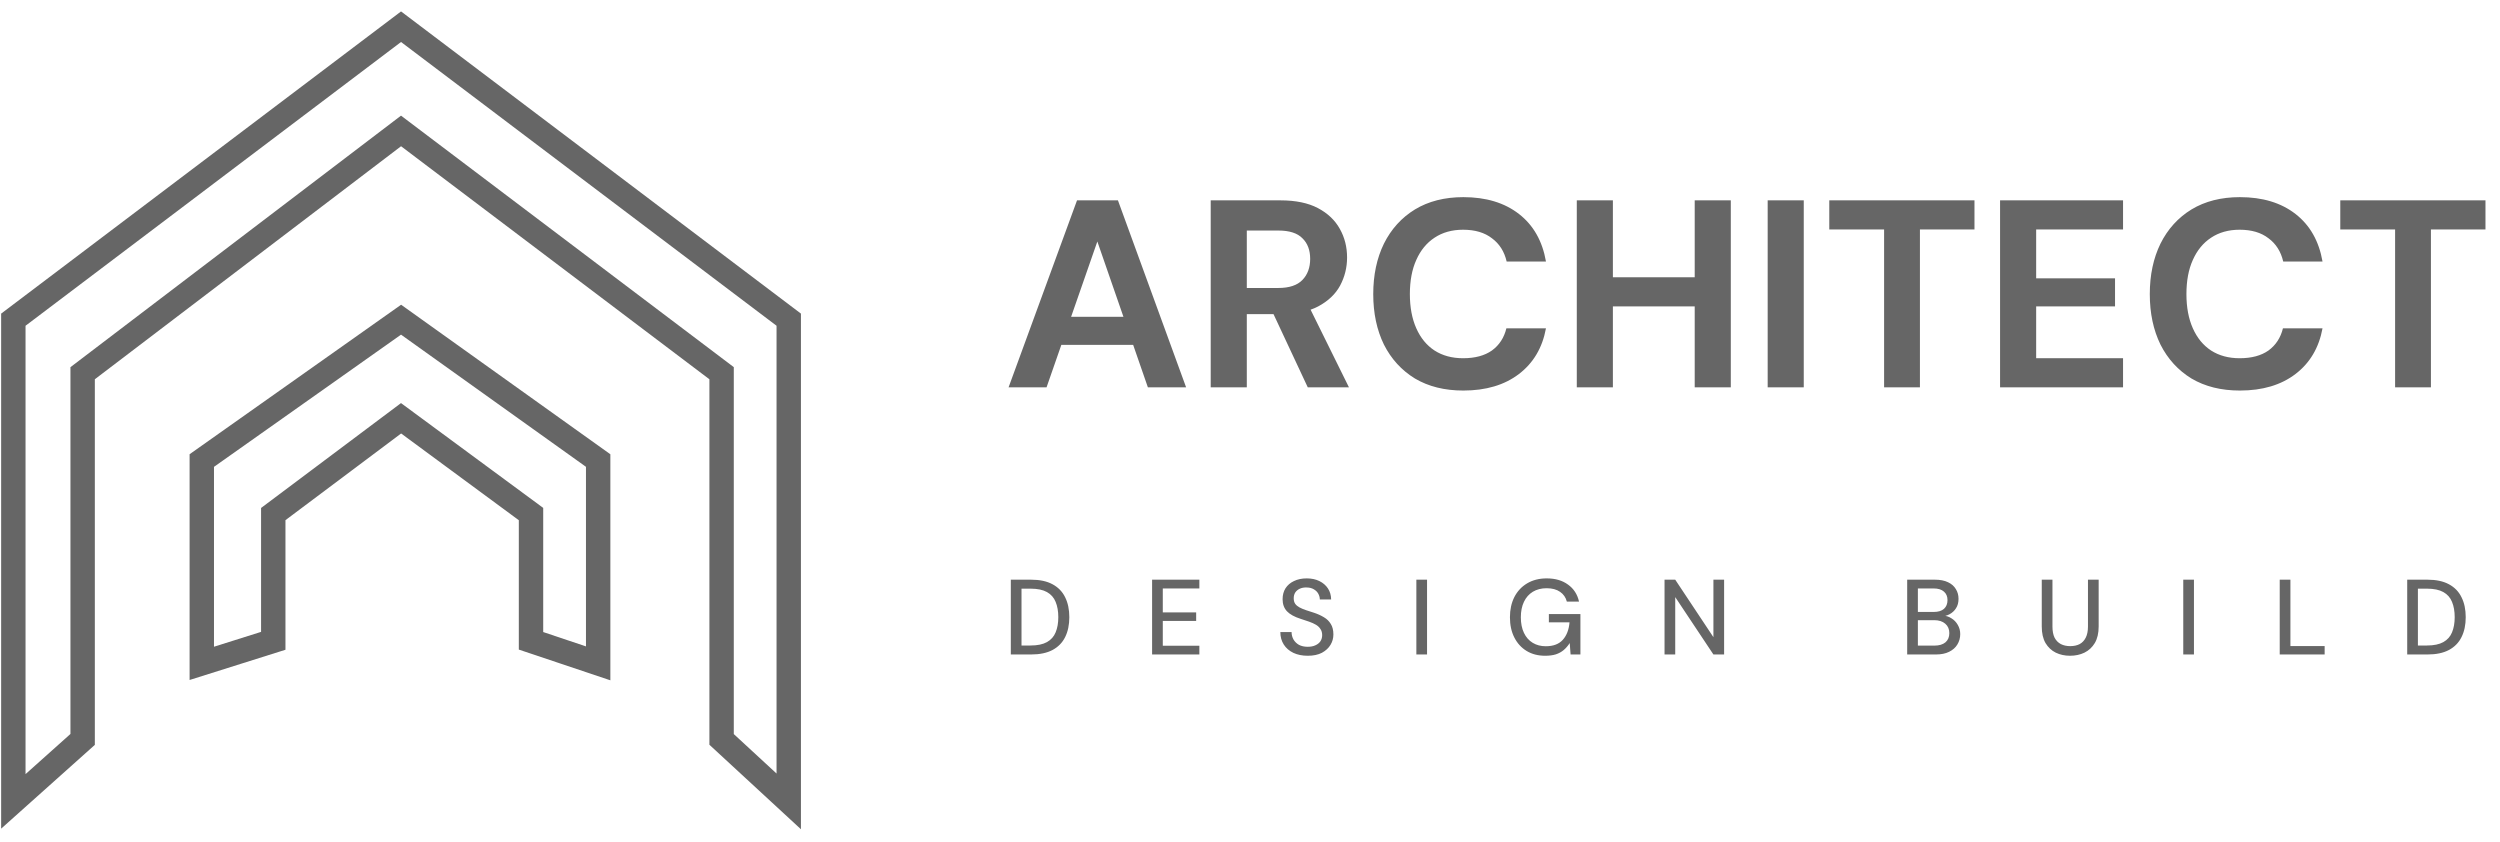
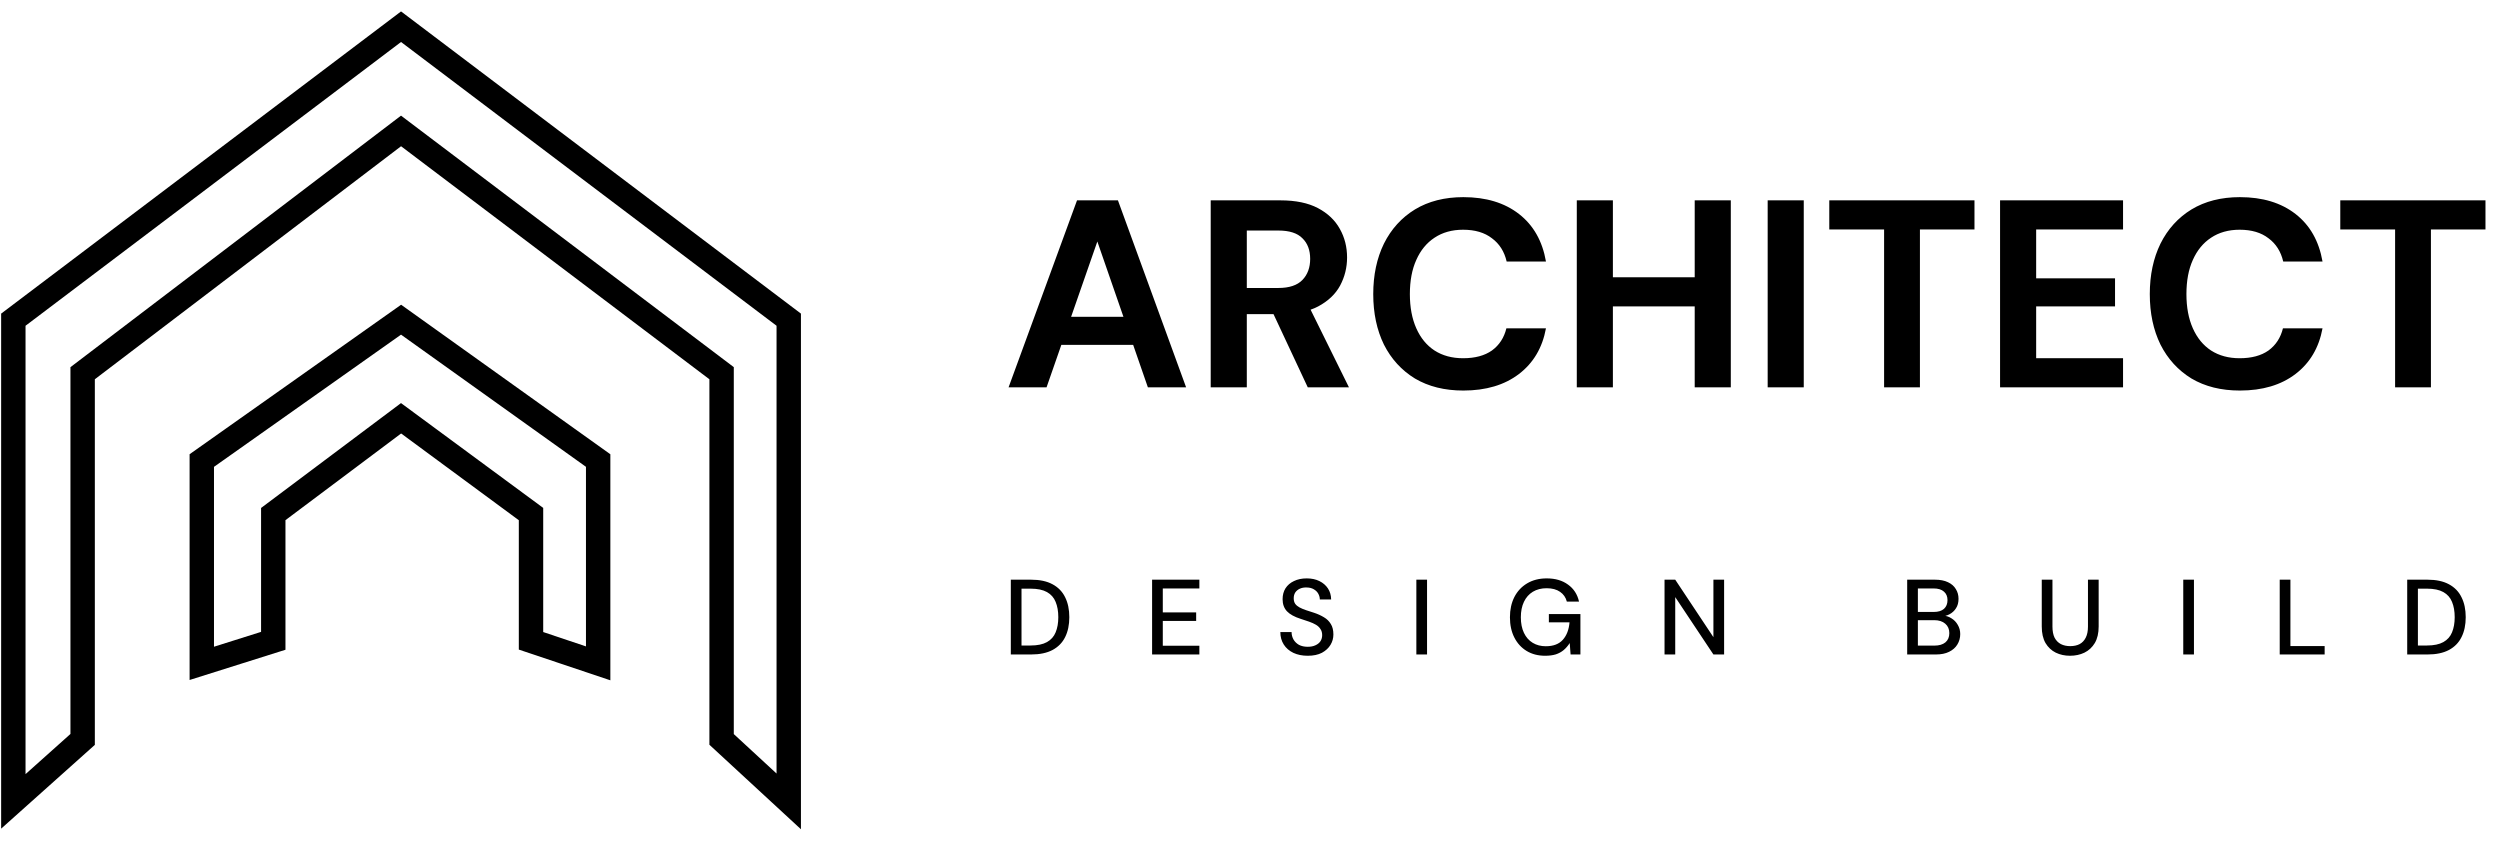
<svg xmlns="http://www.w3.org/2000/svg" width="205" height="69" viewBox="0 0 205 69" fill="none">
-   <path d="M1.094 26.214V65.714L6.777 60.632V30.603L32.885 10.737L59.171 30.603V60.632L64.677 65.714V26.214L32.885 2.19L1.094 26.214Z" stroke="#666666" stroke-width="2" />
-   <path d="M16.547 37.764V54.395L22.408 52.547V42.153L32.887 34.299L43.543 42.153V52.547L49.049 54.395V37.764L32.887 26.214L16.547 37.764Z" stroke="#666666" stroke-width="2" />
-   <path d="M82.703 31.762L88.316 16.429H91.671L97.261 31.762H94.126L89.982 19.802L85.817 31.762H82.703ZM85.181 28.279L85.97 25.979H93.775L94.543 28.279H85.181ZM99.278 31.762V16.429H105.001C106.243 16.429 107.266 16.641 108.07 17.064C108.874 17.488 109.473 18.057 109.868 18.773C110.263 19.474 110.46 20.255 110.46 21.116C110.46 21.934 110.27 22.701 109.89 23.416C109.51 24.117 108.911 24.687 108.092 25.125C107.288 25.549 106.25 25.76 104.979 25.76H102.238V31.762H99.278ZM107.237 31.762L104.08 25.015H107.281L110.614 31.762H107.237ZM102.238 23.614H104.825C105.717 23.614 106.375 23.395 106.799 22.956C107.222 22.518 107.434 21.942 107.434 21.226C107.434 20.511 107.222 19.948 106.799 19.539C106.389 19.116 105.732 18.904 104.825 18.904H102.238V23.614ZM119.994 32.025C118.46 32.025 117.137 31.697 116.026 31.039C114.93 30.368 114.082 29.44 113.483 28.257C112.898 27.06 112.606 25.68 112.606 24.117C112.606 22.555 112.898 21.175 113.483 19.977C114.082 18.78 114.93 17.845 116.026 17.174C117.137 16.502 118.46 16.166 119.994 16.166C121.85 16.166 123.371 16.626 124.555 17.546C125.739 18.466 126.477 19.766 126.769 21.445H123.546C123.357 20.627 122.954 19.992 122.34 19.539C121.741 19.072 120.952 18.838 119.973 18.838C119.066 18.838 118.284 19.057 117.627 19.495C116.983 19.919 116.486 20.525 116.136 21.314C115.785 22.088 115.609 23.022 115.609 24.117C115.609 25.198 115.785 26.133 116.136 26.921C116.486 27.71 116.983 28.316 117.627 28.739C118.284 29.163 119.066 29.375 119.973 29.375C120.952 29.375 121.741 29.163 122.34 28.739C122.94 28.301 123.335 27.695 123.524 26.921H126.769C126.477 28.513 125.739 29.762 124.555 30.667C123.371 31.572 121.85 32.025 119.994 32.025ZM138.966 31.762V16.429H141.926V31.762H138.966ZM129.297 31.762V16.429H132.257V31.762H129.297ZM131.841 25.125V22.737H139.471V25.125H131.841ZM144.949 31.762V16.429H147.908V31.762H144.949ZM154.496 31.762V18.817H150.001V16.429H161.907V18.817H157.434V31.762H154.496ZM164.005 31.762V16.429H174.09V18.817H166.965V22.825H173.433V25.125H166.965V29.375H174.09V31.762H164.005ZM183.672 32.025C182.137 32.025 180.814 31.697 179.703 31.039C178.607 30.368 177.758 29.44 177.16 28.257C176.574 27.06 176.283 25.68 176.283 24.117C176.283 22.555 176.574 21.175 177.16 19.977C177.758 18.78 178.607 17.845 179.703 17.174C180.814 16.502 182.137 16.166 183.672 16.166C185.528 16.166 187.048 16.626 188.232 17.546C189.416 18.466 190.154 19.766 190.447 21.445H187.224C187.033 20.627 186.632 19.992 186.018 19.539C185.418 19.072 184.629 18.838 183.65 18.838C182.743 18.838 181.961 19.057 181.304 19.495C180.66 19.919 180.164 20.525 179.813 21.314C179.462 22.088 179.287 23.022 179.287 24.117C179.287 25.198 179.462 26.133 179.813 26.921C180.164 27.71 180.66 28.316 181.304 28.739C181.961 29.163 182.743 29.375 183.65 29.375C184.629 29.375 185.418 29.163 186.018 28.739C186.616 28.301 187.011 27.695 187.202 26.921H190.447C190.154 28.513 189.416 29.762 188.232 30.667C187.048 31.572 185.528 32.025 183.672 32.025ZM196.398 31.762V18.817H191.903V16.429H203.809V18.817H199.336V31.762H196.398ZM82.887 53.667V47.534H84.545C85.258 47.534 85.846 47.659 86.308 47.91C86.775 48.161 87.12 48.518 87.343 48.979C87.57 49.435 87.684 49.978 87.684 50.609C87.684 51.24 87.57 51.783 87.343 52.239C87.12 52.694 86.775 53.048 86.308 53.299C85.846 53.544 85.258 53.667 84.545 53.667H82.887ZM83.764 52.931H84.51C85.071 52.931 85.518 52.837 85.852 52.651C86.185 52.464 86.422 52.198 86.562 51.853C86.708 51.503 86.781 51.088 86.781 50.609C86.781 50.124 86.708 49.707 86.562 49.356C86.422 49.006 86.185 48.737 85.852 48.55C85.518 48.363 85.071 48.27 84.51 48.27H83.764V52.931ZM94.472 53.667V47.534H98.348V48.252H95.349V50.215H98.085V50.916H95.349V52.949H98.348V53.667H94.472ZM107.234 53.772C106.789 53.772 106.398 53.693 106.058 53.535C105.719 53.372 105.456 53.144 105.269 52.852C105.082 52.56 104.988 52.218 104.988 51.827H105.909C105.909 52.049 105.962 52.253 106.067 52.44C106.172 52.621 106.322 52.767 106.514 52.878C106.713 52.983 106.953 53.036 107.234 53.036C107.479 53.036 107.69 52.995 107.865 52.913C108.046 52.832 108.184 52.721 108.277 52.581C108.371 52.434 108.418 52.268 108.418 52.081C108.418 51.883 108.371 51.716 108.277 51.582C108.19 51.441 108.067 51.325 107.909 51.231C107.751 51.138 107.564 51.053 107.348 50.977C107.137 50.901 106.909 50.825 106.664 50.749C106.149 50.586 105.772 50.378 105.532 50.127C105.292 49.87 105.173 49.54 105.173 49.137C105.173 48.792 105.252 48.495 105.409 48.243C105.573 47.986 105.804 47.788 106.102 47.648C106.4 47.502 106.748 47.428 107.146 47.428C107.549 47.428 107.897 47.502 108.19 47.648C108.488 47.794 108.722 47.995 108.891 48.252C109.061 48.509 109.148 48.81 109.154 49.155H108.225C108.225 48.997 108.184 48.842 108.102 48.69C108.02 48.538 107.897 48.416 107.734 48.322C107.57 48.223 107.368 48.173 107.128 48.173C106.93 48.167 106.751 48.2 106.593 48.27C106.436 48.34 106.31 48.442 106.216 48.576C106.129 48.711 106.085 48.871 106.085 49.058C106.085 49.245 106.126 49.397 106.208 49.514C106.289 49.625 106.403 49.721 106.55 49.803C106.701 49.885 106.88 49.961 107.085 50.031C107.289 50.095 107.514 50.168 107.76 50.25C108.058 50.349 108.327 50.472 108.567 50.618C108.806 50.758 108.993 50.942 109.128 51.17C109.268 51.392 109.338 51.678 109.338 52.029C109.338 52.332 109.26 52.615 109.102 52.878C108.944 53.141 108.71 53.357 108.4 53.527C108.09 53.69 107.701 53.772 107.234 53.772ZM116.141 53.667V47.534H117.018V53.667H116.141ZM126.7 53.772C126.121 53.772 125.616 53.641 125.183 53.378C124.75 53.115 124.415 52.747 124.175 52.274C123.934 51.801 123.815 51.249 123.815 50.618C123.815 49.993 123.934 49.441 124.175 48.962C124.42 48.483 124.768 48.109 125.218 47.84C125.674 47.566 126.212 47.428 126.832 47.428C127.533 47.428 128.116 47.598 128.577 47.937C129.045 48.27 129.346 48.734 129.48 49.33H128.481C128.393 48.991 128.209 48.725 127.928 48.532C127.647 48.334 127.279 48.235 126.823 48.235C126.39 48.235 126.013 48.331 125.692 48.524C125.376 48.717 125.134 48.991 124.964 49.347C124.794 49.704 124.709 50.127 124.709 50.618C124.709 51.114 124.794 51.541 124.964 51.897C125.134 52.253 125.373 52.525 125.683 52.712C125.993 52.899 126.349 52.992 126.753 52.992C127.372 52.992 127.84 52.814 128.156 52.458C128.472 52.102 128.653 51.625 128.7 51.03H127.007V50.355H129.594V53.667H128.788L128.717 52.729C128.572 52.957 128.405 53.15 128.218 53.308C128.037 53.46 127.823 53.576 127.577 53.658C127.332 53.734 127.039 53.772 126.7 53.772ZM136.492 53.667V47.534H137.369L140.5 52.248V47.534H141.377V53.667H140.5L137.369 48.962V53.667H136.492ZM156.389 53.667V47.534H158.661C159.094 47.534 159.453 47.604 159.739 47.744C160.026 47.878 160.239 48.065 160.379 48.305C160.526 48.538 160.599 48.804 160.599 49.102C160.599 49.412 160.529 49.672 160.388 49.882C160.255 50.092 160.076 50.256 159.853 50.373C159.637 50.483 159.404 50.548 159.152 50.565L159.283 50.478C159.553 50.483 159.795 50.556 160.011 50.697C160.234 50.831 160.409 51.012 160.537 51.24C160.672 51.468 160.739 51.719 160.739 51.993C160.739 52.309 160.66 52.595 160.502 52.852C160.351 53.103 160.125 53.302 159.827 53.448C159.535 53.594 159.173 53.667 158.739 53.667H156.389ZM157.266 52.94H158.625C159.006 52.94 159.304 52.852 159.52 52.677C159.737 52.496 159.845 52.242 159.845 51.915C159.845 51.593 159.734 51.336 159.511 51.144C159.29 50.951 158.988 50.854 158.608 50.854H157.266V52.94ZM157.266 50.18H158.564C158.932 50.18 159.213 50.095 159.406 49.926C159.599 49.75 159.695 49.511 159.695 49.207C159.695 48.915 159.599 48.684 159.406 48.515C159.213 48.34 158.927 48.252 158.547 48.252H157.266V50.18ZM169.739 53.772C169.312 53.772 168.924 53.687 168.573 53.518C168.222 53.343 167.941 53.08 167.731 52.729C167.526 52.373 167.424 51.92 167.424 51.371V47.534H168.301V51.38C168.301 51.748 168.359 52.052 168.476 52.291C168.599 52.525 168.771 52.7 168.994 52.817C169.215 52.928 169.47 52.983 169.757 52.983C170.055 52.983 170.312 52.928 170.529 52.817C170.745 52.7 170.911 52.525 171.029 52.291C171.151 52.052 171.213 51.748 171.213 51.38V47.534H172.09V51.371C172.09 51.92 171.984 52.373 171.774 52.729C171.563 53.08 171.28 53.343 170.923 53.518C170.572 53.687 170.178 53.772 169.739 53.772ZM179.027 53.667V47.534H179.904V53.667H179.027ZM186.937 53.667V47.534H187.814V52.975H190.621V53.667H186.937ZM197.391 53.667V47.534H199.049C199.763 47.534 200.35 47.659 200.812 47.91C201.28 48.161 201.624 48.518 201.846 48.979C202.075 49.435 202.189 49.978 202.189 50.609C202.189 51.24 202.075 51.783 201.846 52.239C201.624 52.694 201.28 53.048 200.812 53.299C200.35 53.544 199.763 53.667 199.049 53.667H197.391ZM198.268 52.931H199.014C199.575 52.931 200.022 52.837 200.356 52.651C200.689 52.464 200.926 52.198 201.066 51.853C201.212 51.503 201.285 51.088 201.285 50.609C201.285 50.124 201.212 49.707 201.066 49.356C200.926 49.006 200.689 48.737 200.356 48.55C200.022 48.363 199.575 48.27 199.014 48.27H198.268V52.931Z" fill="#666666" />
+   <path d="M1.094 26.214V65.714L6.777 60.632V30.603L32.885 10.737L59.171 30.603V60.632L64.677 65.714V26.214L32.885 2.19L1.094 26.214Z" stroke="black" stroke-width="2" />
+   <path d="M16.547 37.764V54.395L22.408 52.547V42.153L32.887 34.299L43.543 42.153V52.547L49.049 54.395V37.764L32.887 26.214L16.547 37.764Z" stroke="black" stroke-width="2" />
+   <path d="M82.703 31.762L88.316 16.429H91.671L97.261 31.762H94.126L89.982 19.802L85.817 31.762H82.703ZM85.181 28.279L85.97 25.979H93.775L94.543 28.279H85.181ZM99.278 31.762V16.429H105.001C106.243 16.429 107.266 16.641 108.07 17.064C108.874 17.488 109.473 18.057 109.868 18.773C110.263 19.474 110.46 20.255 110.46 21.116C110.46 21.934 110.27 22.701 109.89 23.416C109.51 24.117 108.911 24.687 108.092 25.125C107.288 25.549 106.25 25.76 104.979 25.76H102.238V31.762H99.278ZM107.237 31.762L104.08 25.015H107.281L110.614 31.762H107.237ZM102.238 23.614H104.825C105.717 23.614 106.375 23.395 106.799 22.956C107.222 22.518 107.434 21.942 107.434 21.226C107.434 20.511 107.222 19.948 106.799 19.539C106.389 19.116 105.732 18.904 104.825 18.904H102.238V23.614ZM119.994 32.025C118.46 32.025 117.137 31.697 116.026 31.039C114.93 30.368 114.082 29.44 113.483 28.257C112.898 27.06 112.606 25.68 112.606 24.117C112.606 22.555 112.898 21.175 113.483 19.977C114.082 18.78 114.93 17.845 116.026 17.174C117.137 16.502 118.46 16.166 119.994 16.166C121.85 16.166 123.371 16.626 124.555 17.546C125.739 18.466 126.477 19.766 126.769 21.445H123.546C123.357 20.627 122.954 19.992 122.34 19.539C121.741 19.072 120.952 18.838 119.973 18.838C119.066 18.838 118.284 19.057 117.627 19.495C116.983 19.919 116.486 20.525 116.136 21.314C115.785 22.088 115.609 23.022 115.609 24.117C115.609 25.198 115.785 26.133 116.136 26.921C116.486 27.71 116.983 28.316 117.627 28.739C118.284 29.163 119.066 29.375 119.973 29.375C120.952 29.375 121.741 29.163 122.34 28.739C122.94 28.301 123.335 27.695 123.524 26.921H126.769C126.477 28.513 125.739 29.762 124.555 30.667C123.371 31.572 121.85 32.025 119.994 32.025ZM138.966 31.762V16.429H141.926V31.762H138.966ZM129.297 31.762V16.429H132.257V31.762H129.297ZM131.841 25.125V22.737H139.471V25.125H131.841ZM144.949 31.762V16.429H147.908V31.762H144.949ZM154.496 31.762V18.817H150.001V16.429H161.907V18.817H157.434V31.762H154.496ZM164.005 31.762V16.429H174.09V18.817H166.965V22.825H173.433V25.125H166.965V29.375H174.09V31.762H164.005ZM183.672 32.025C182.137 32.025 180.814 31.697 179.703 31.039C178.607 30.368 177.758 29.44 177.16 28.257C176.574 27.06 176.283 25.68 176.283 24.117C176.283 22.555 176.574 21.175 177.16 19.977C177.758 18.78 178.607 17.845 179.703 17.174C180.814 16.502 182.137 16.166 183.672 16.166C185.528 16.166 187.048 16.626 188.232 17.546C189.416 18.466 190.154 19.766 190.447 21.445H187.224C187.033 20.627 186.632 19.992 186.018 19.539C185.418 19.072 184.629 18.838 183.65 18.838C182.743 18.838 181.961 19.057 181.304 19.495C180.66 19.919 180.164 20.525 179.813 21.314C179.462 22.088 179.287 23.022 179.287 24.117C179.287 25.198 179.462 26.133 179.813 26.921C180.164 27.71 180.66 28.316 181.304 28.739C181.961 29.163 182.743 29.375 183.65 29.375C184.629 29.375 185.418 29.163 186.018 28.739C186.616 28.301 187.011 27.695 187.202 26.921H190.447C190.154 28.513 189.416 29.762 188.232 30.667C187.048 31.572 185.528 32.025 183.672 32.025ZM196.398 31.762V18.817H191.903V16.429H203.809V18.817H199.336V31.762H196.398ZM82.887 53.667V47.534H84.545C85.258 47.534 85.846 47.659 86.308 47.91C86.775 48.161 87.12 48.518 87.343 48.979C87.57 49.435 87.684 49.978 87.684 50.609C87.684 51.24 87.57 51.783 87.343 52.239C87.12 52.694 86.775 53.048 86.308 53.299C85.846 53.544 85.258 53.667 84.545 53.667H82.887ZM83.764 52.931H84.51C85.071 52.931 85.518 52.837 85.852 52.651C86.185 52.464 86.422 52.198 86.562 51.853C86.708 51.503 86.781 51.088 86.781 50.609C86.781 50.124 86.708 49.707 86.562 49.356C86.422 49.006 86.185 48.737 85.852 48.55C85.518 48.363 85.071 48.27 84.51 48.27H83.764V52.931ZM94.472 53.667V47.534H98.348V48.252H95.349V50.215H98.085V50.916H95.349V52.949H98.348V53.667H94.472ZM107.234 53.772C106.789 53.772 106.398 53.693 106.058 53.535C105.719 53.372 105.456 53.144 105.269 52.852C105.082 52.56 104.988 52.218 104.988 51.827H105.909C105.909 52.049 105.962 52.253 106.067 52.44C106.172 52.621 106.322 52.767 106.514 52.878C106.713 52.983 106.953 53.036 107.234 53.036C107.479 53.036 107.69 52.995 107.865 52.913C108.046 52.832 108.184 52.721 108.277 52.581C108.371 52.434 108.418 52.268 108.418 52.081C108.418 51.883 108.371 51.716 108.277 51.582C108.19 51.441 108.067 51.325 107.909 51.231C107.751 51.138 107.564 51.053 107.348 50.977C107.137 50.901 106.909 50.825 106.664 50.749C106.149 50.586 105.772 50.378 105.532 50.127C105.292 49.87 105.173 49.54 105.173 49.137C105.173 48.792 105.252 48.495 105.409 48.243C105.573 47.986 105.804 47.788 106.102 47.648C106.4 47.502 106.748 47.428 107.146 47.428C107.549 47.428 107.897 47.502 108.19 47.648C108.488 47.794 108.722 47.995 108.891 48.252C109.061 48.509 109.148 48.81 109.154 49.155H108.225C108.225 48.997 108.184 48.842 108.102 48.69C108.02 48.538 107.897 48.416 107.734 48.322C107.57 48.223 107.368 48.173 107.128 48.173C106.93 48.167 106.751 48.2 106.593 48.27C106.436 48.34 106.31 48.442 106.216 48.576C106.129 48.711 106.085 48.871 106.085 49.058C106.085 49.245 106.126 49.397 106.208 49.514C106.289 49.625 106.403 49.721 106.55 49.803C106.701 49.885 106.88 49.961 107.085 50.031C107.289 50.095 107.514 50.168 107.76 50.25C108.058 50.349 108.327 50.472 108.567 50.618C108.806 50.758 108.993 50.942 109.128 51.17C109.268 51.392 109.338 51.678 109.338 52.029C109.338 52.332 109.26 52.615 109.102 52.878C108.944 53.141 108.71 53.357 108.4 53.527C108.09 53.69 107.701 53.772 107.234 53.772ZM116.141 53.667V47.534H117.018V53.667H116.141ZM126.7 53.772C126.121 53.772 125.616 53.641 125.183 53.378C124.75 53.115 124.415 52.747 124.175 52.274C123.934 51.801 123.815 51.249 123.815 50.618C123.815 49.993 123.934 49.441 124.175 48.962C124.42 48.483 124.768 48.109 125.218 47.84C125.674 47.566 126.212 47.428 126.832 47.428C127.533 47.428 128.116 47.598 128.577 47.937C129.045 48.27 129.346 48.734 129.48 49.33H128.481C128.393 48.991 128.209 48.725 127.928 48.532C127.647 48.334 127.279 48.235 126.823 48.235C126.39 48.235 126.013 48.331 125.692 48.524C125.376 48.717 125.134 48.991 124.964 49.347C124.794 49.704 124.709 50.127 124.709 50.618C124.709 51.114 124.794 51.541 124.964 51.897C125.134 52.253 125.373 52.525 125.683 52.712C125.993 52.899 126.349 52.992 126.753 52.992C127.372 52.992 127.84 52.814 128.156 52.458C128.472 52.102 128.653 51.625 128.7 51.03H127.007V50.355H129.594V53.667H128.788L128.717 52.729C128.572 52.957 128.405 53.15 128.218 53.308C128.037 53.46 127.823 53.576 127.577 53.658C127.332 53.734 127.039 53.772 126.7 53.772ZM136.492 53.667V47.534H137.369L140.5 52.248V47.534H141.377V53.667H140.5L137.369 48.962V53.667H136.492ZM156.389 53.667V47.534H158.661C159.094 47.534 159.453 47.604 159.739 47.744C160.026 47.878 160.239 48.065 160.379 48.305C160.526 48.538 160.599 48.804 160.599 49.102C160.599 49.412 160.529 49.672 160.388 49.882C160.255 50.092 160.076 50.256 159.853 50.373C159.637 50.483 159.404 50.548 159.152 50.565L159.283 50.478C159.553 50.483 159.795 50.556 160.011 50.697C160.234 50.831 160.409 51.012 160.537 51.24C160.672 51.468 160.739 51.719 160.739 51.993C160.739 52.309 160.66 52.595 160.502 52.852C160.351 53.103 160.125 53.302 159.827 53.448C159.535 53.594 159.173 53.667 158.739 53.667H156.389ZM157.266 52.94H158.625C159.006 52.94 159.304 52.852 159.52 52.677C159.737 52.496 159.845 52.242 159.845 51.915C159.845 51.593 159.734 51.336 159.511 51.144C159.29 50.951 158.988 50.854 158.608 50.854H157.266V52.94ZM157.266 50.18H158.564C158.932 50.18 159.213 50.095 159.406 49.926C159.599 49.75 159.695 49.511 159.695 49.207C159.695 48.915 159.599 48.684 159.406 48.515C159.213 48.34 158.927 48.252 158.547 48.252H157.266V50.18ZM169.739 53.772C169.312 53.772 168.924 53.687 168.573 53.518C168.222 53.343 167.941 53.08 167.731 52.729C167.526 52.373 167.424 51.92 167.424 51.371V47.534H168.301V51.38C168.301 51.748 168.359 52.052 168.476 52.291C168.599 52.525 168.771 52.7 168.994 52.817C169.215 52.928 169.47 52.983 169.757 52.983C170.055 52.983 170.312 52.928 170.529 52.817C170.745 52.7 170.911 52.525 171.029 52.291C171.151 52.052 171.213 51.748 171.213 51.38V47.534H172.09V51.371C172.09 51.92 171.984 52.373 171.774 52.729C171.563 53.08 171.28 53.343 170.923 53.518C170.572 53.687 170.178 53.772 169.739 53.772ZM179.027 53.667V47.534H179.904V53.667H179.027ZM186.937 53.667V47.534H187.814V52.975H190.621V53.667H186.937ZM197.391 53.667V47.534H199.049C199.763 47.534 200.35 47.659 200.812 47.91C201.28 48.161 201.624 48.518 201.846 48.979C202.075 49.435 202.189 49.978 202.189 50.609C202.189 51.24 202.075 51.783 201.846 52.239C201.624 52.694 201.28 53.048 200.812 53.299C200.35 53.544 199.763 53.667 199.049 53.667H197.391ZM198.268 52.931H199.014C199.575 52.931 200.022 52.837 200.356 52.651C200.689 52.464 200.926 52.198 201.066 51.853C201.212 51.503 201.285 51.088 201.285 50.609C201.285 50.124 201.212 49.707 201.066 49.356C200.926 49.006 200.689 48.737 200.356 48.55C200.022 48.363 199.575 48.27 199.014 48.27H198.268V52.931Z" fill="black" />
</svg>
